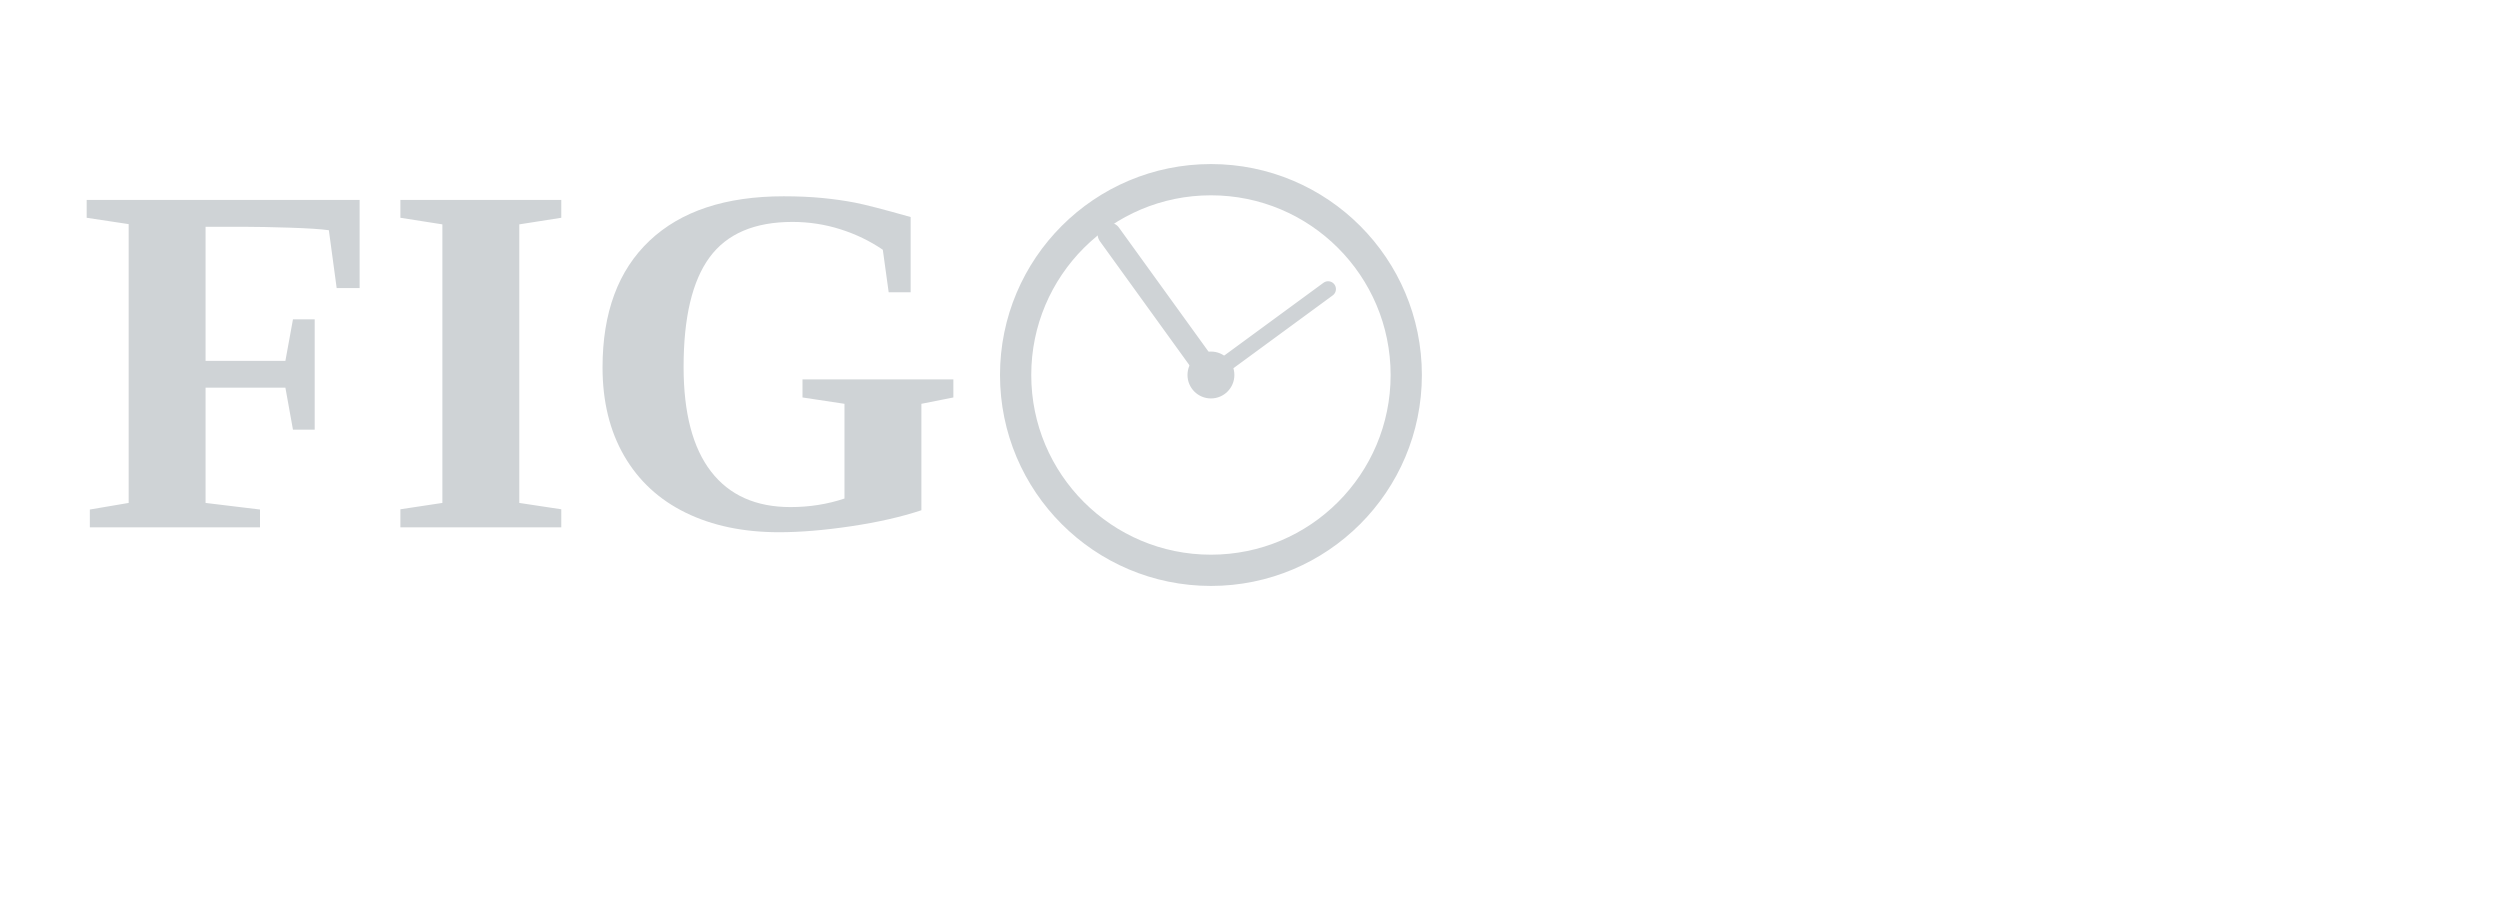
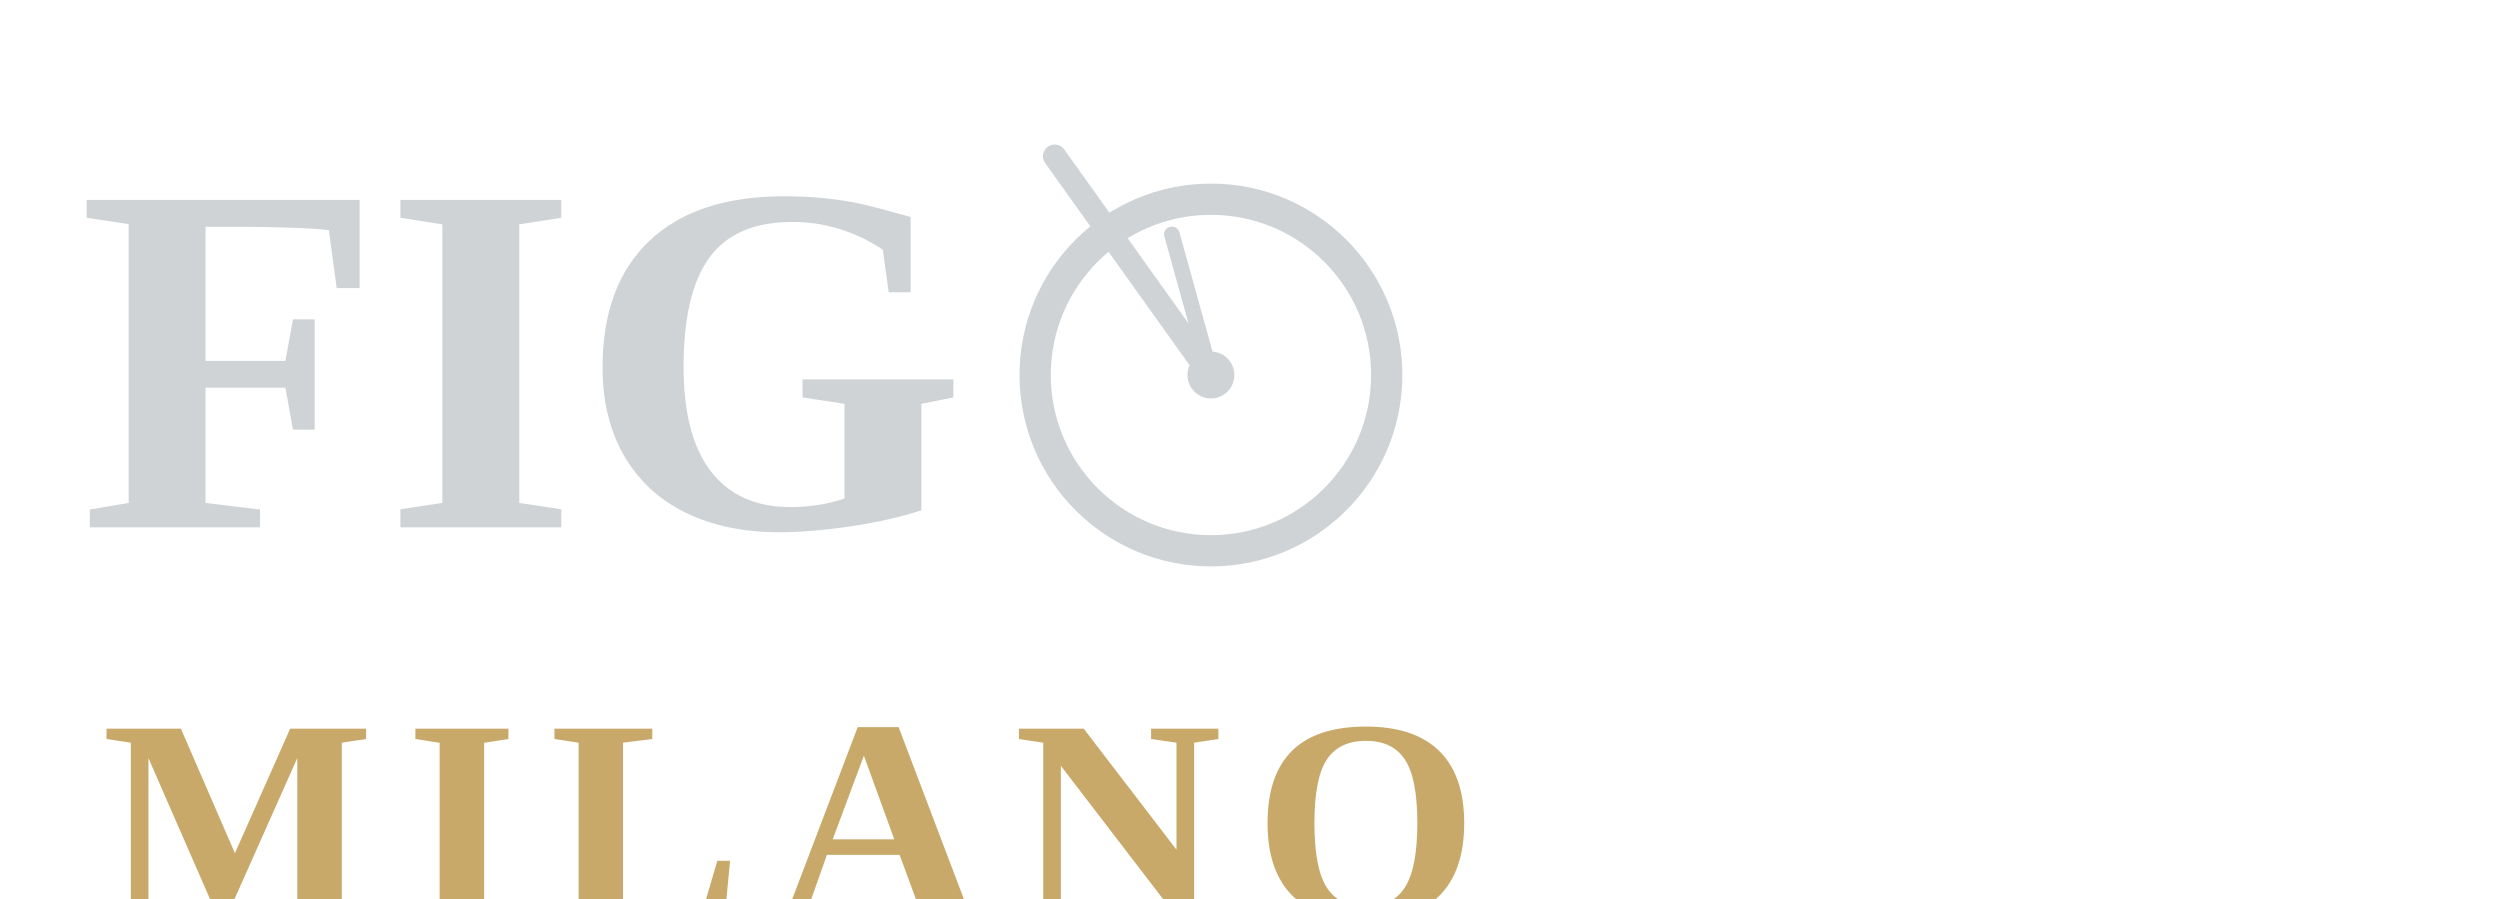
<svg xmlns="http://www.w3.org/2000/svg" width="640" height="230" viewBox="0 0 640 230">
  <defs>
    <style>
      .silver{fill:#cfd3d6}
      .gold{fill:#c8a96a}
      .txt{font-family:'Cinzel','Times New Roman',serif;font-weight:600}
    </style>
  </defs>
  <text x="20" y="135" font-size="128" class="txt silver">FIG</text>
  <g transform="translate(220,0)">
-     <circle cx="90" cy="96" r="50" fill="none" stroke="#cfd3d6" stroke-width="8" />
-     <line x1="90" y1="96" x2="64" y2="60" stroke="#cfd3d6" stroke-width="6" stroke-linecap="round" />
-     <line x1="90" y1="96" x2="120" y2="74" stroke="#cfd3d6" stroke-width="4" stroke-linecap="round" />
+     <circle cx="90" cy="96" r="45" fill="none" stroke="#cfd3d6" stroke-width="8" />
+     <line x1="90" y1="96" x2="50" y2="40" stroke="#cfd3d6" stroke-width="6" stroke-linecap="round" />
+     <line x1="90" y1="96" x2="80" y2="60" stroke="#cfd3d6" stroke-width="4" stroke-linecap="round" />
    <circle cx="90" cy="96" r="6" fill="#cfd3d6" />
  </g>
-   <text x="26" y="300" font-size="74" class="txt gold" letter-spacing="8">MILANO</text>
+   <text x="26" y="235" font-size="74" class="txt gold" letter-spacing="8">MILANO</text>
</svg>
